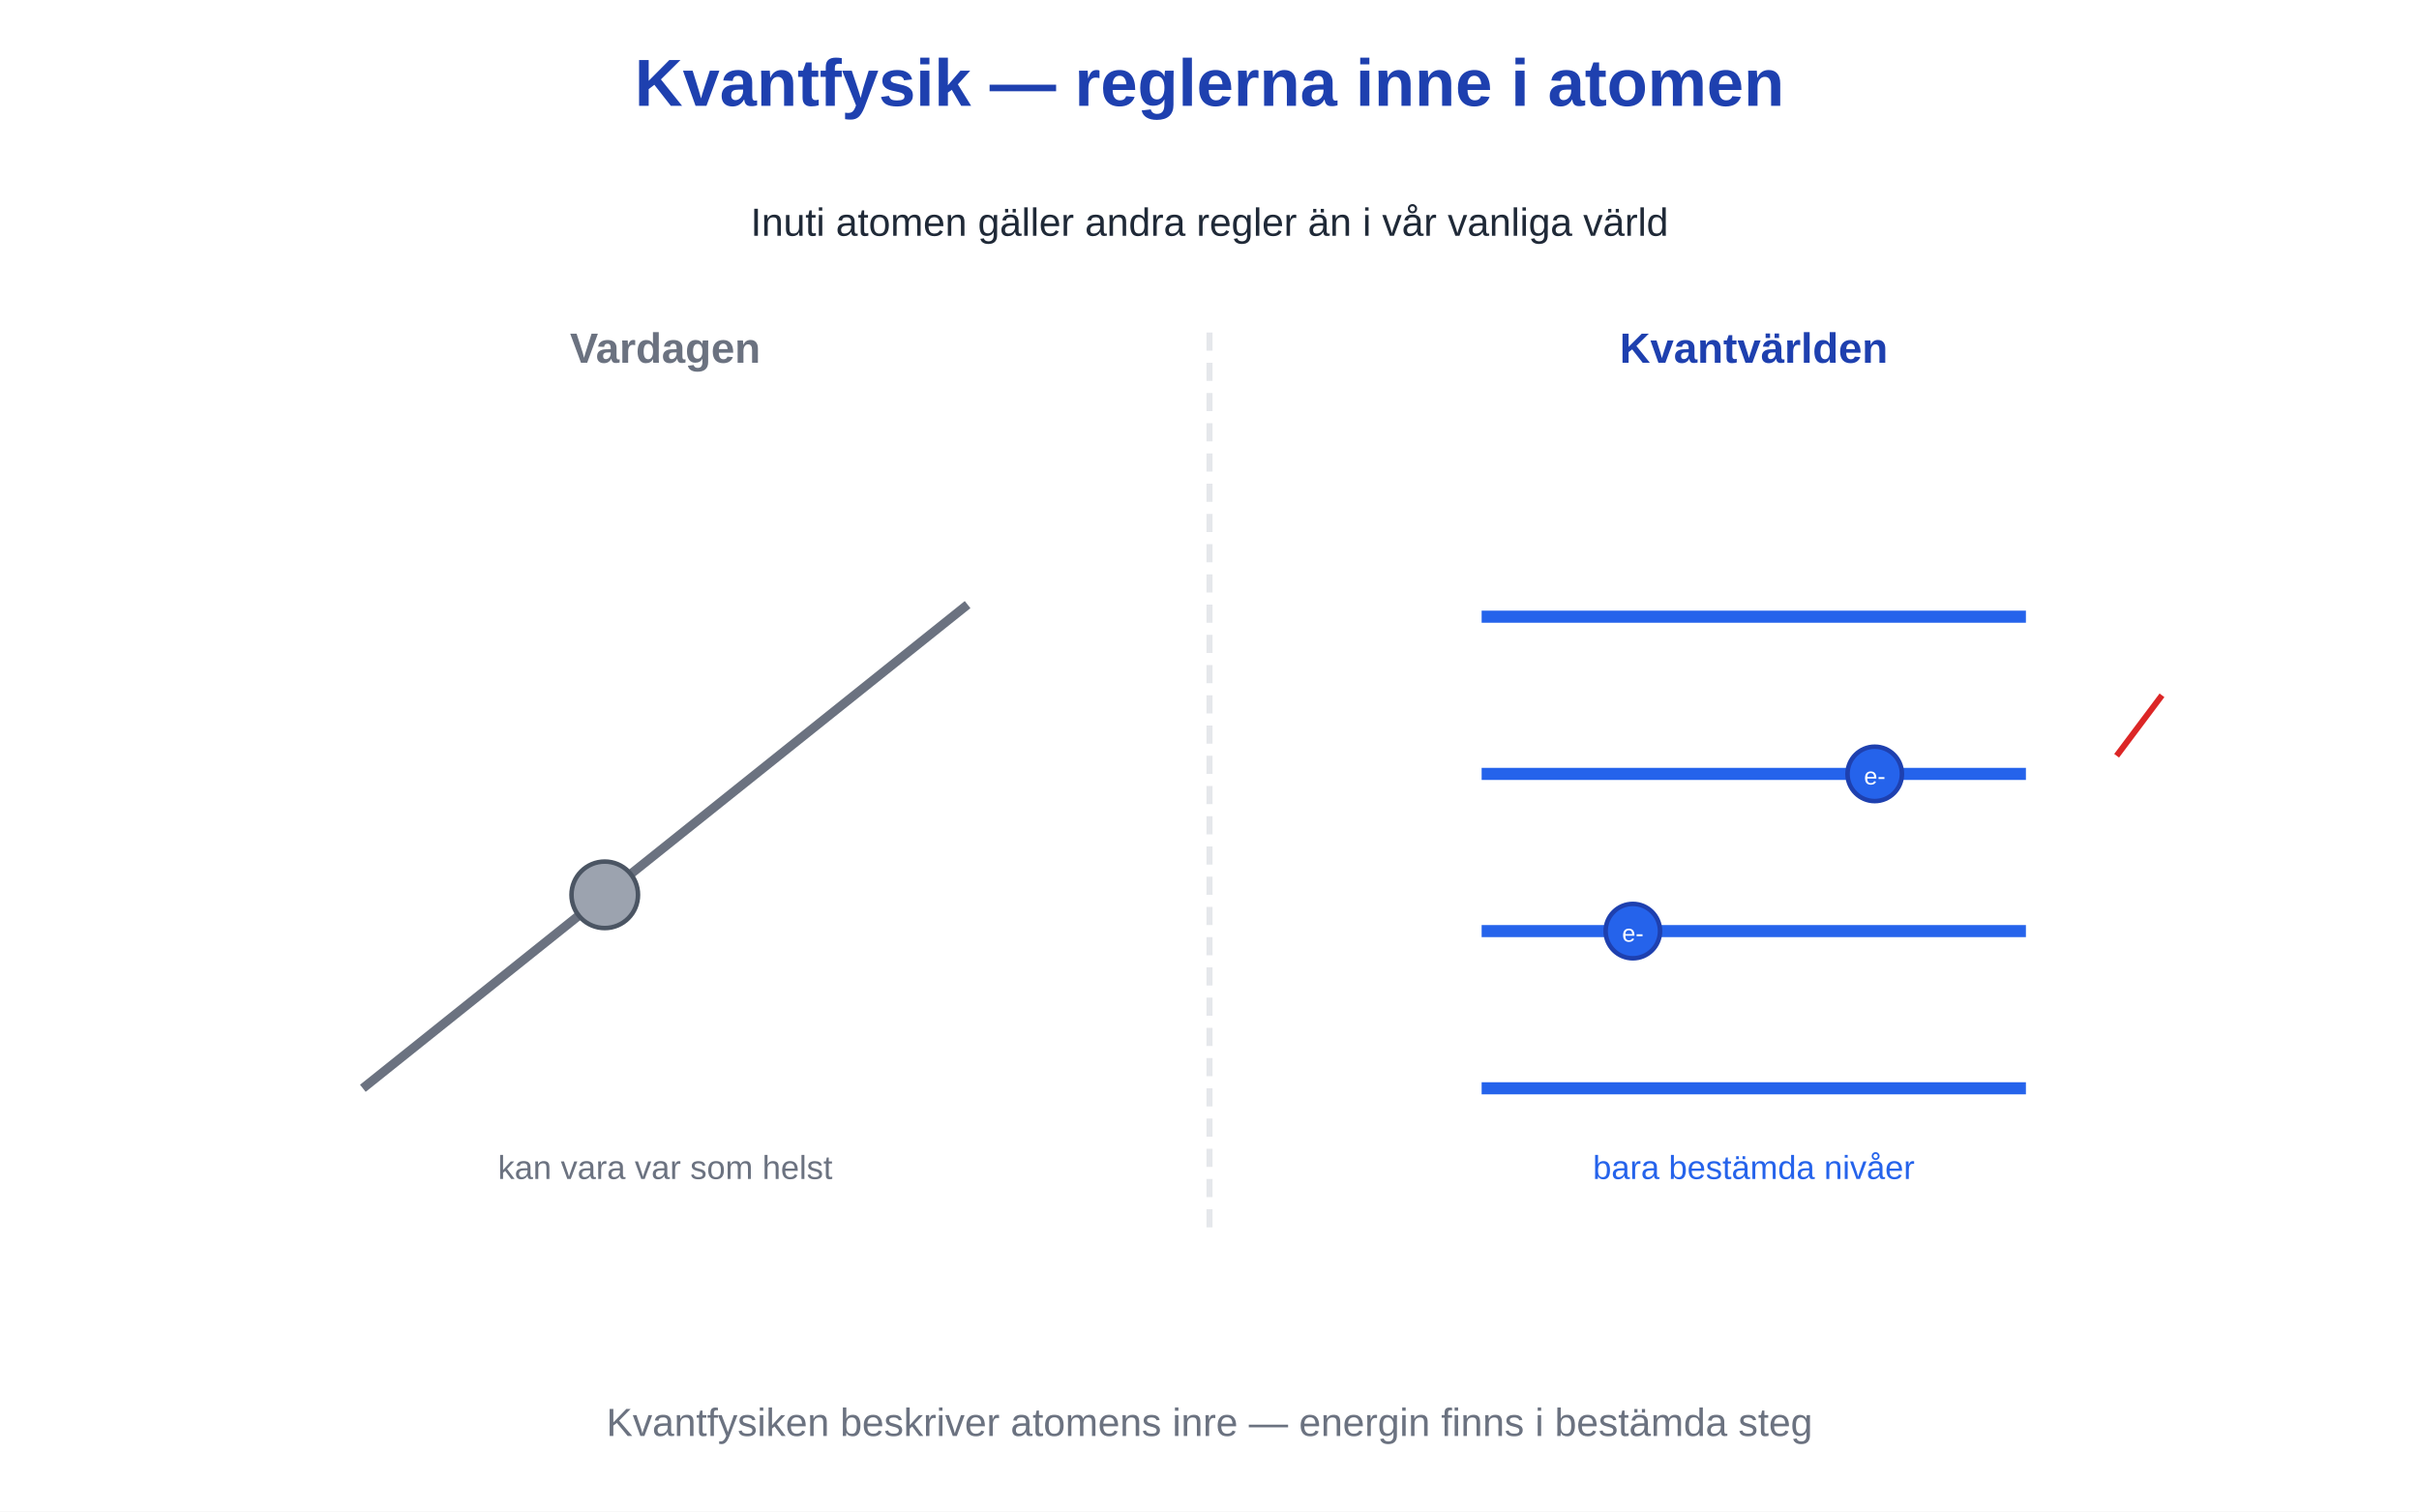
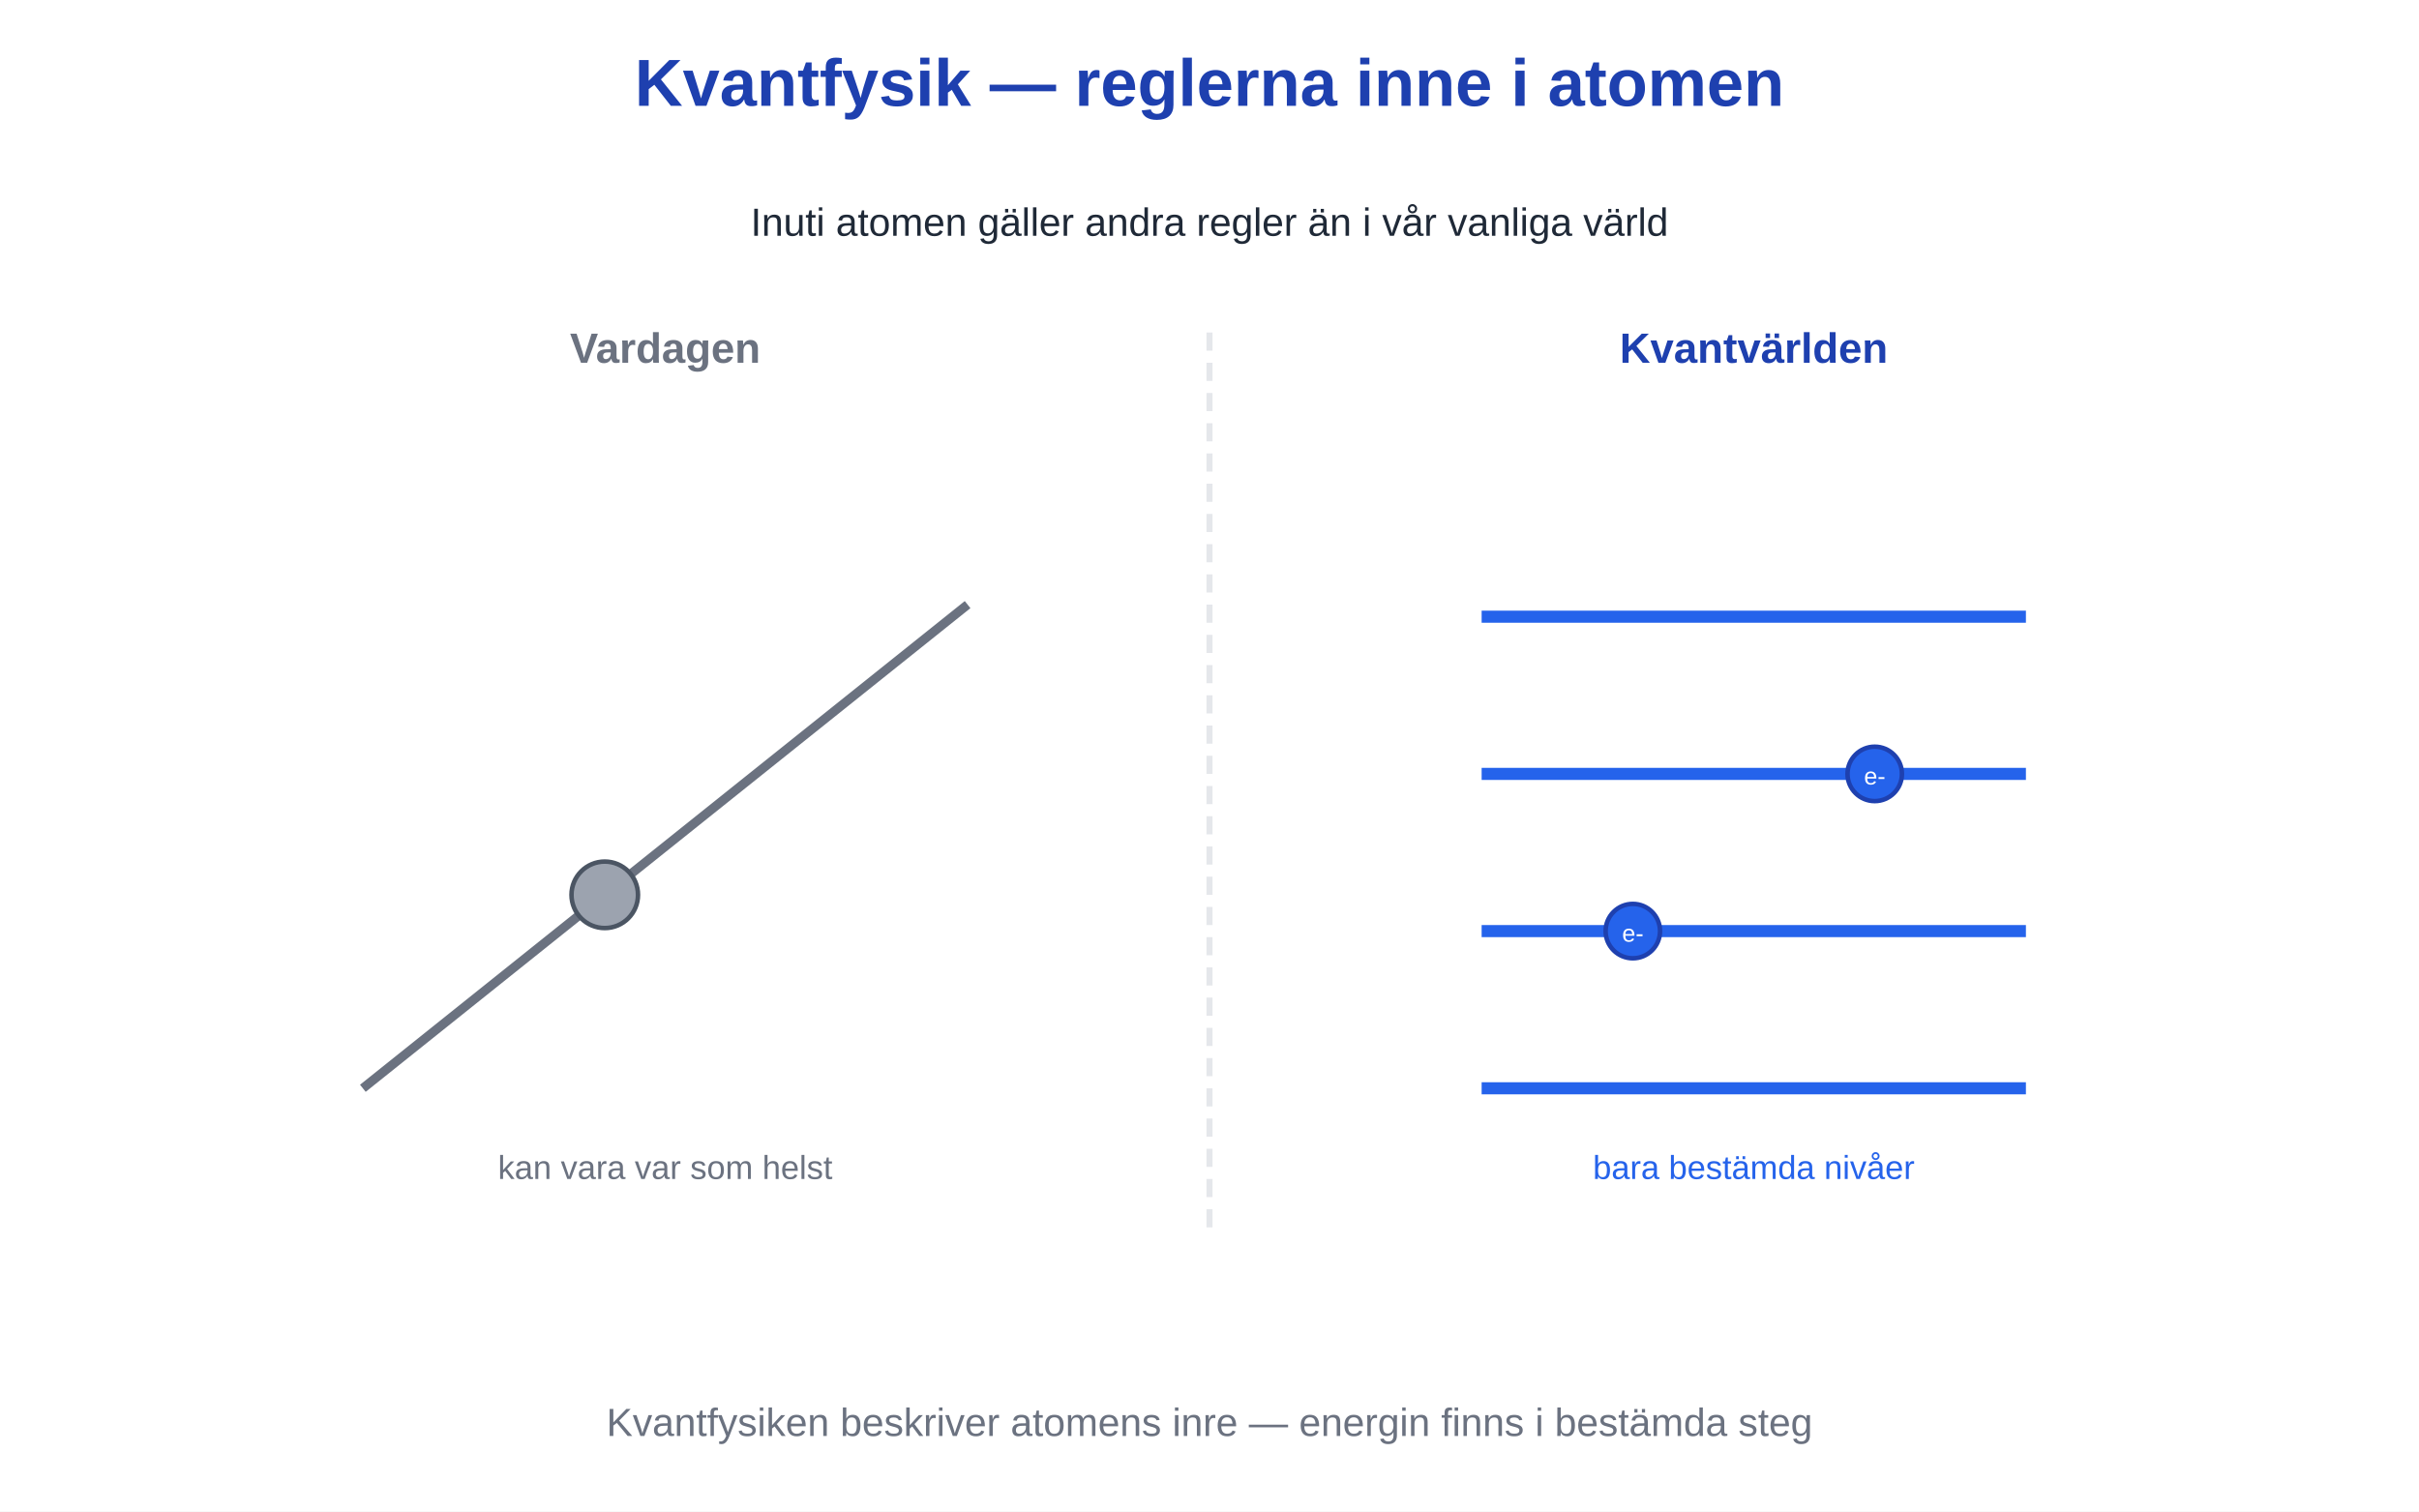
<svg xmlns="http://www.w3.org/2000/svg" viewBox="0 0 800 500" width="800" height="500">
  <rect width="800" height="500" fill="white" />
  <text x="400" y="35" font-family="Arial,sans-serif" font-size="22" fill="#1e40af" text-anchor="middle" font-weight="bold">Kvantfysik — reglerna inne i atomen</text>
  <text x="400" y="78" font-family="Arial,sans-serif" font-size="13" fill="#1f2937" text-anchor="middle">Inuti atomen gäller andra regler än i vår vanliga värld</text>
  <text x="220" y="120" font-family="Arial,sans-serif" font-size="14" fill="#6b7280" text-anchor="middle" font-weight="bold">Vardagen</text>
  <line x1="120" y1="360" x2="320" y2="200" stroke="#6b7280" stroke-width="3" />
  <circle cx="200" cy="296" r="11" fill="#9ca3af" stroke="#4b5563" stroke-width="1.5" />
  <text x="220" y="390" font-family="Arial,sans-serif" font-size="11" fill="#6b7280" text-anchor="middle">kan vara var som helst</text>
  <line x1="400" y1="110" x2="400" y2="410" stroke="#e5e7eb" stroke-width="2" stroke-dasharray="6,4" />
  <text x="580" y="120" font-family="Arial,sans-serif" font-size="14" fill="#1e40af" text-anchor="middle" font-weight="bold">Kvantvärlden</text>
  <line x1="490" y1="360" x2="670" y2="360" stroke="#2563eb" stroke-width="4" />
  <line x1="490" y1="308" x2="670" y2="308" stroke="#2563eb" stroke-width="4" />
  <line x1="490" y1="256" x2="670" y2="256" stroke="#2563eb" stroke-width="4" />
  <line x1="490" y1="204" x2="670" y2="204" stroke="#2563eb" stroke-width="4" />
  <circle cx="540" cy="308" r="9" fill="#2563eb" stroke="#1e40af" stroke-width="1.5" />
  <text x="540" y="311.5" font-family="Arial,sans-serif" font-size="8" fill="white" text-anchor="middle">e-</text>
  <circle cx="620" cy="256" r="9" fill="#2563eb" stroke="#1e40af" stroke-width="1.5" />
  <text x="620" y="259.5" font-family="Arial,sans-serif" font-size="8" fill="white" text-anchor="middle">e-</text>
  <text x="580" y="390" font-family="Arial,sans-serif" font-size="11" fill="#2563eb" text-anchor="middle">bara bestämda nivåer</text>
-   <line x1="700" y1="250" x2="715" y2="230" stroke="#dc2626" stroke-width="2" />
  <text x="400" y="475" font-family="Arial,sans-serif" font-size="13" fill="#6b7280" text-anchor="middle">Kvantfysiken beskriver atomens inre — energin finns i bestämda steg</text>
</svg>
